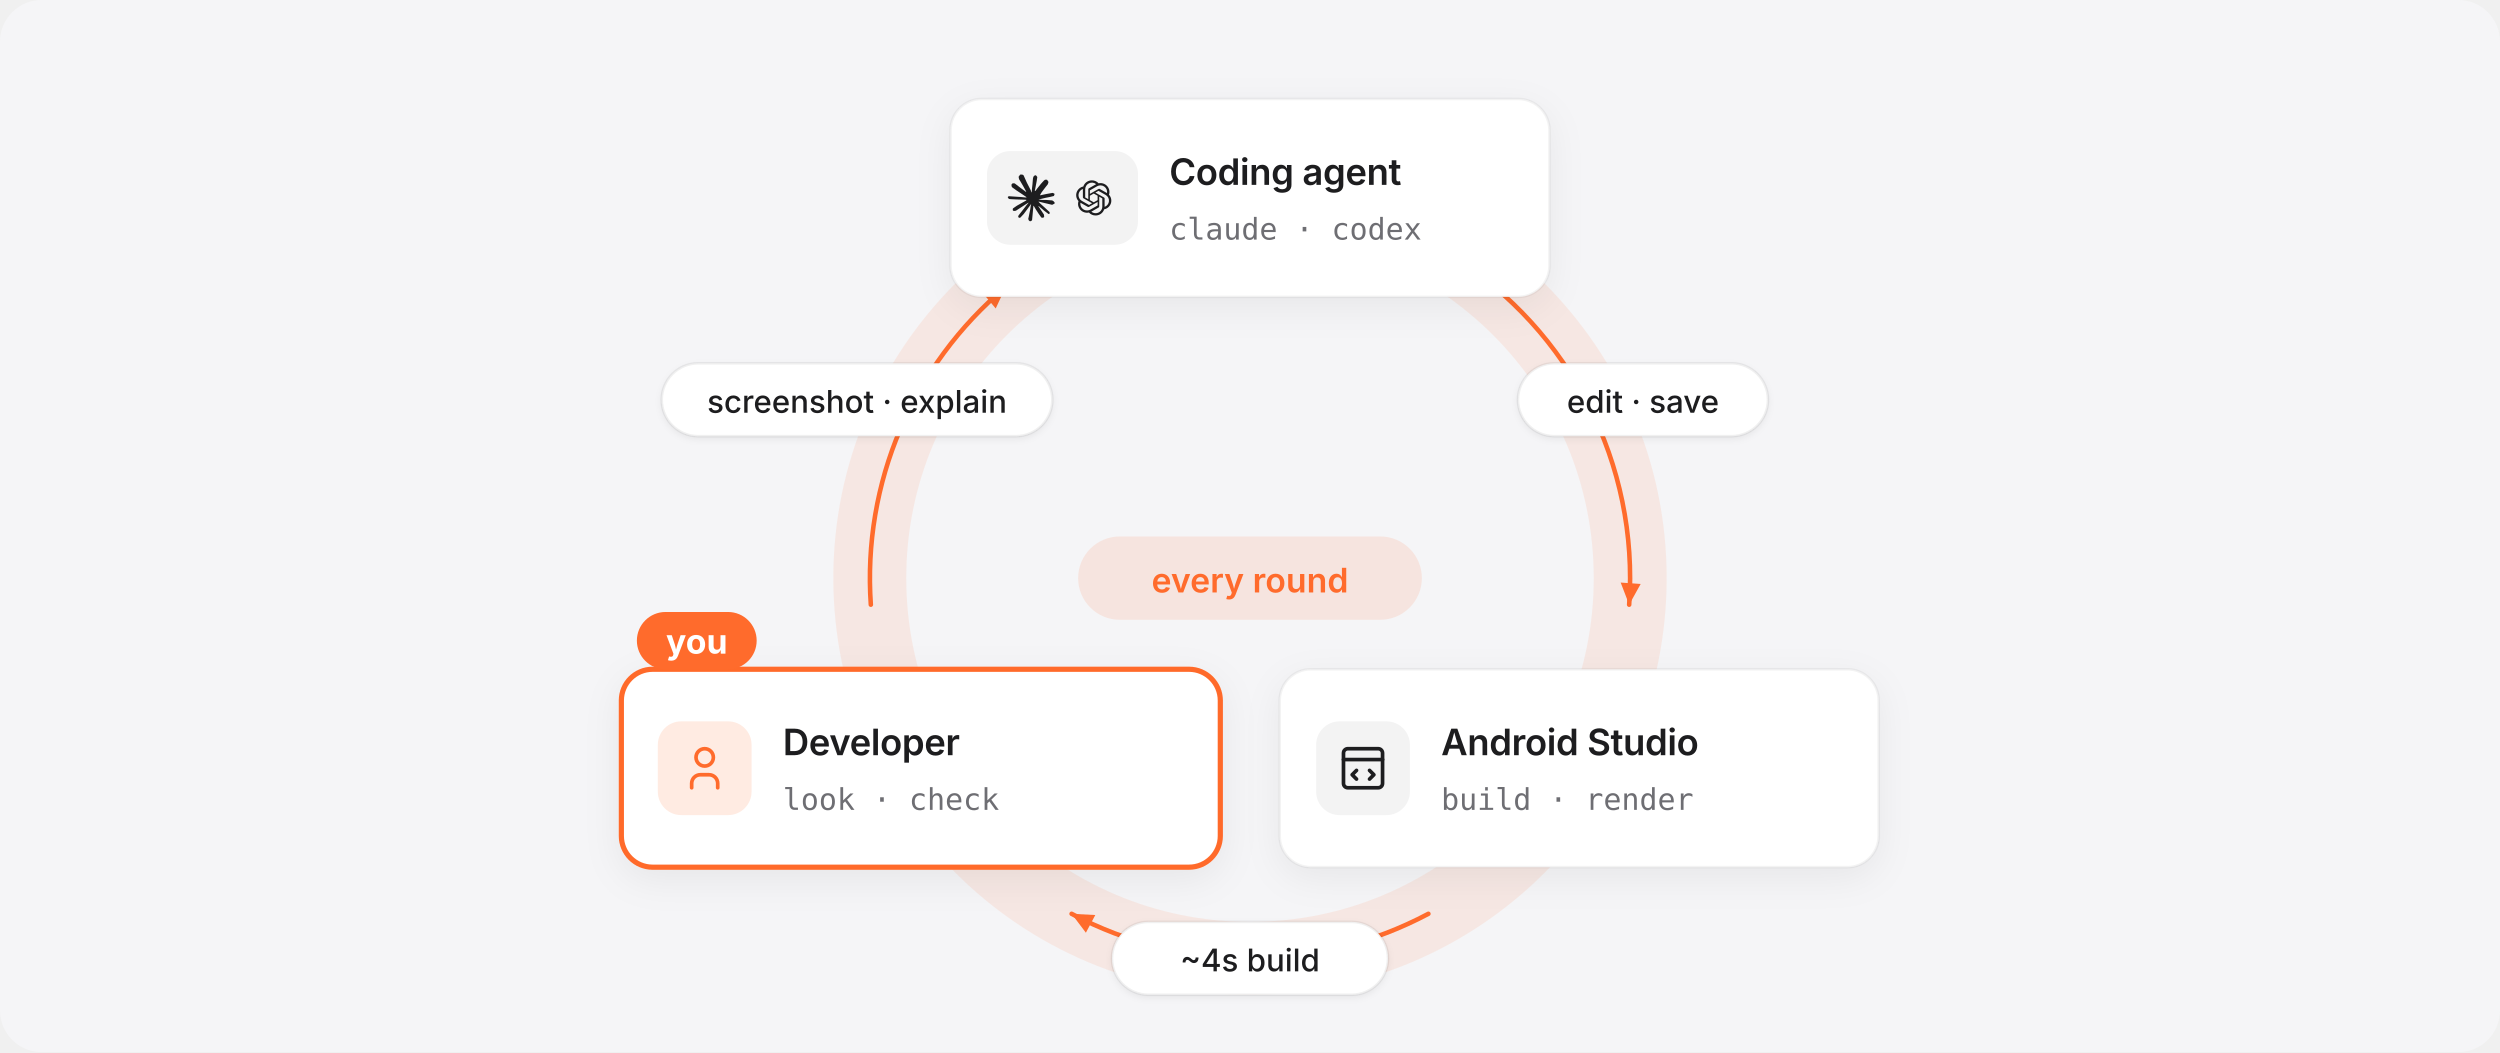
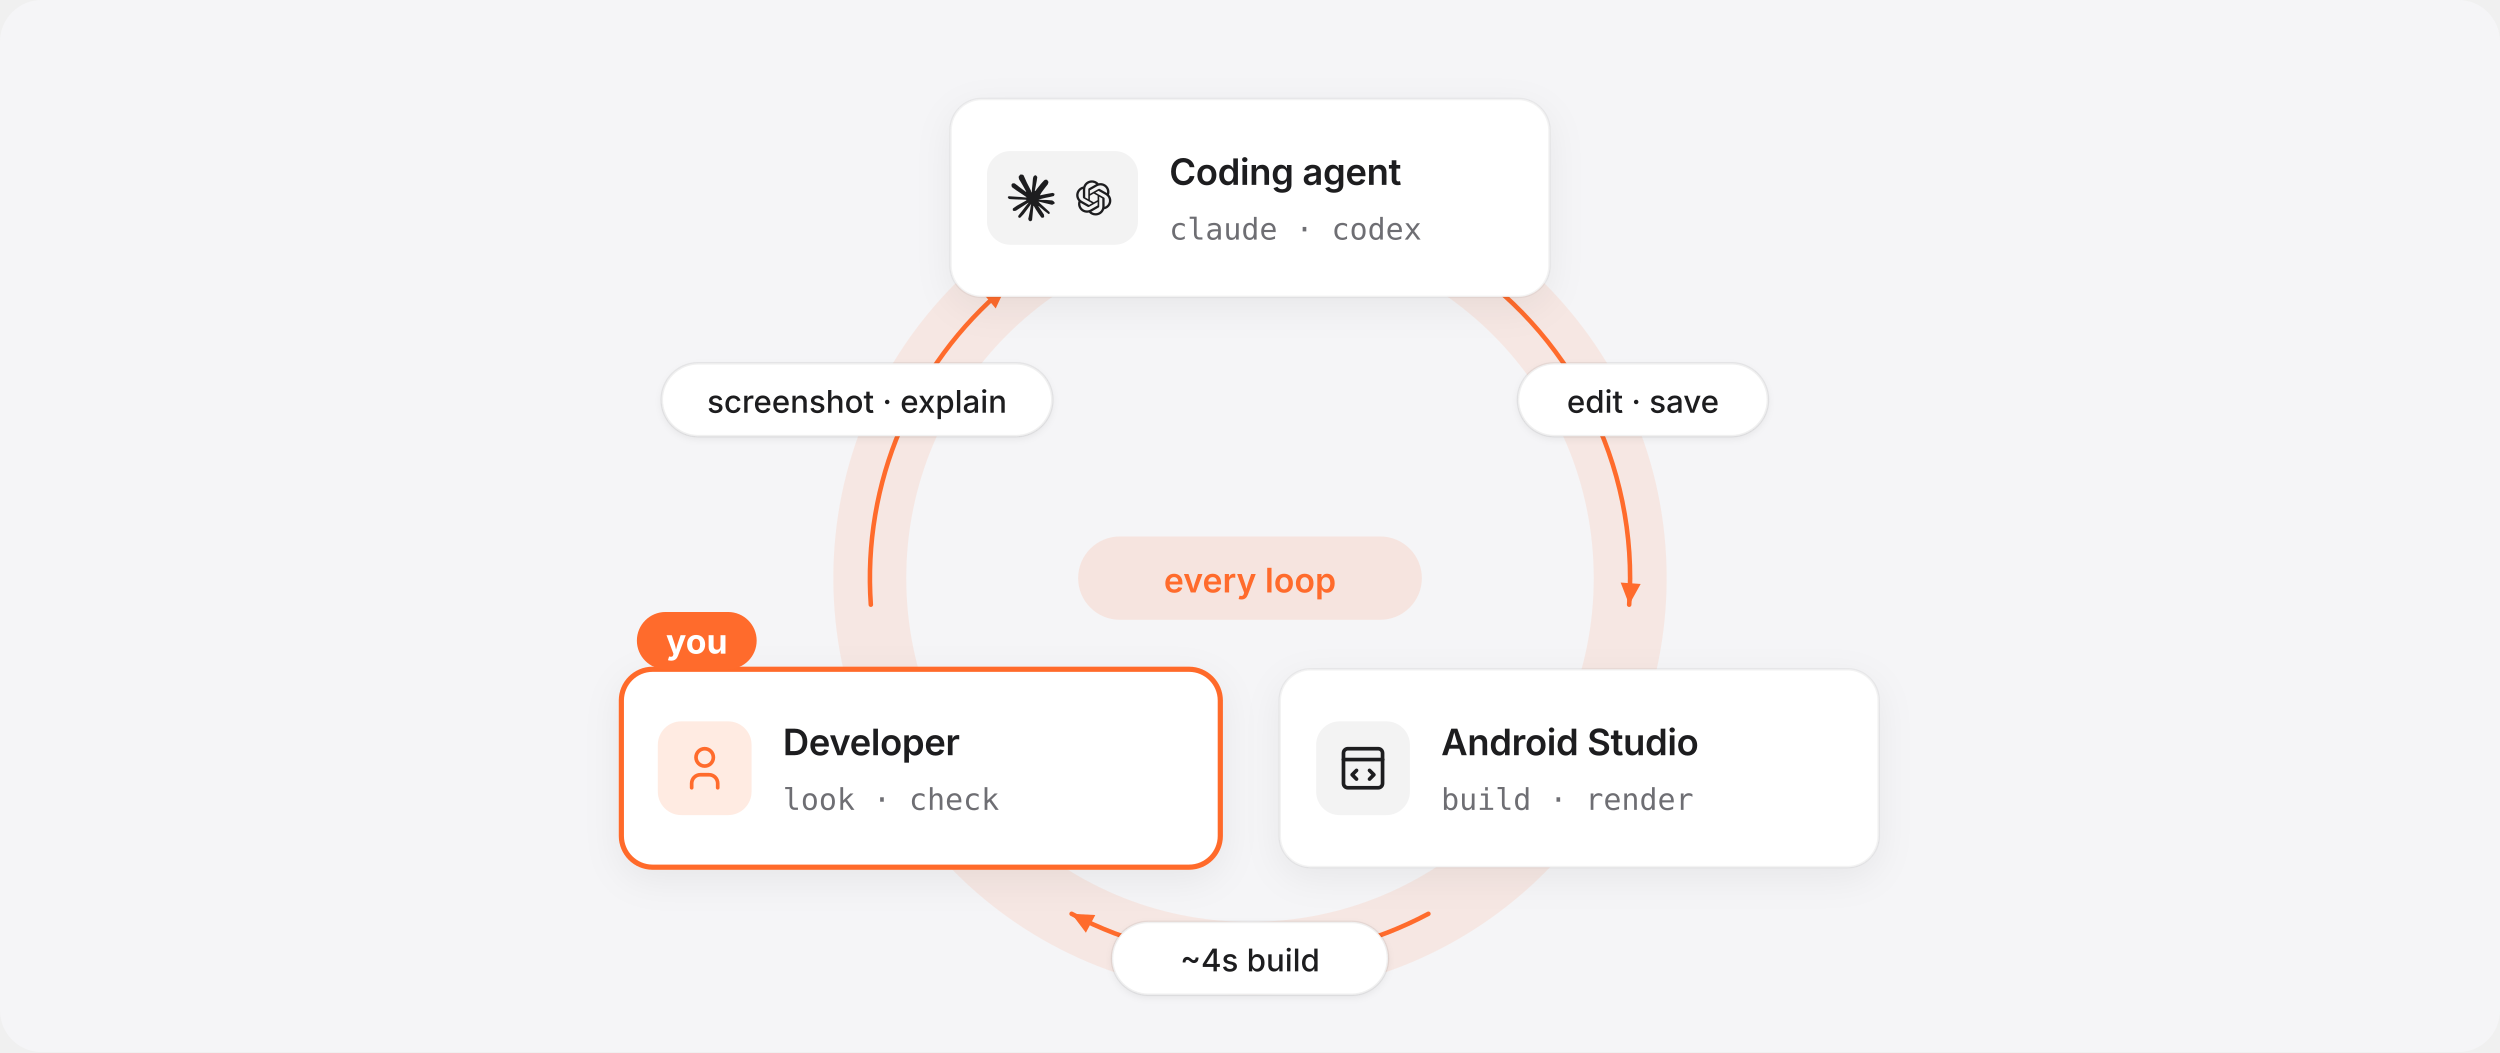
<svg xmlns="http://www.w3.org/2000/svg" viewBox="0 0 960 404" width="960" height="404" role="img" aria-labelledby="loop-title loop-desc" xml:lang="en">
  <defs>
    <style>
      .ring { fill: none; stroke-opacity: .10; stroke-width: 28; }
      .t { font-size: 18px !important; } .s { font-size: 14px !important; } .c, .l { font-size: 15px !important; } .b { font-size: 16px !important; }
      .t, .s, .c, .l, .b { font-family: -apple-system, BlinkMacSystemFont, "Apple SD Gothic Neo", "Segoe UI", system-ui, sans-serif !important; }
      .s { font-family: ui-monospace, "SF Mono", SFMono-Regular, Menlo, monospace !important; }
      .warm { fill: none; stroke: #ff6b2c; stroke-width: 1.75; stroke-linecap: round; stroke-linejoin: round; }
      .ring { fill: none; stroke: #007aff; stroke-opacity: .10; stroke-width: 28; }
      .t { font-size: 18px !important; } .s { font-size: 14px !important; } .c, .l { font-size: 15px !important; } .b { font-size: 16px !important; }
      .t { font: 600 14px -apple-system, BlinkMacSystemFont, "Apple SD Gothic Neo", "Segoe UI", system-ui, sans-serif; fill: #1d1d1f; letter-spacing: -.01em; }
      .s { font: 400 11.5px ui-monospace, "SF Mono", SFMono-Regular, Menlo, monospace; fill: #6e6e73; }
      .l { font: 500 12px -apple-system, BlinkMacSystemFont, "Apple SD Gothic Neo", "Segoe UI", system-ui, sans-serif; fill: #6e6e73; }
      .c { font: 500 12px -apple-system, BlinkMacSystemFont, "Apple SD Gothic Neo", "Segoe UI", system-ui, sans-serif; fill: #1d1d1f; }
      .b { font: 600 13px -apple-system, BlinkMacSystemFont, "Apple SD Gothic Neo", "Segoe UI", system-ui, sans-serif; fill: #007aff; }
      .card { fill: #fff; stroke: rgba(0, 0, 0, .05); filter: url(#shadow); }
      .chip { fill: #fff; stroke: rgba(0, 0, 0, .06); filter: url(#shadow-s); }
      .tile { fill: rgba(0, 0, 0, .05); }
      .loop { fill: none; stroke: #007aff; stroke-width: 1.75; stroke-linecap: round; stroke-linejoin: round; }
      .hand { fill: none; stroke: #aeaeb2; stroke-width: 1.5; stroke-linecap: round; }
    </style>
    <filter id="shadow" x="-20%" y="-40%" width="140%" height="190%">
      <feDropShadow dx="0" dy="1" stdDeviation="1" flood-color="#000" flood-opacity=".05" />
      <feDropShadow dx="0" dy="4" stdDeviation="7" flood-color="#000" flood-opacity=".06" />
    </filter>
    <filter id="shadow-s" x="-20%" y="-50%" width="140%" height="200%">
      <feDropShadow dx="0" dy="1" stdDeviation="1.5" flood-color="#000" flood-opacity=".07" />
    </filter>
    <marker id="arrow-loop" viewBox="0 0 10 10" refX="9" refY="5" markerWidth="11" markerHeight="11" markerUnits="userSpaceOnUse" orient="auto">
      <path d="M1.5 1.5 L9 5 L1.5 8.5 z" fill="#007aff" />
    </marker>
    <marker id="arrow-hand" viewBox="0 0 10 10" refX="9" refY="5" markerWidth="11" markerHeight="11" markerUnits="userSpaceOnUse" orient="auto">
      <path d="M1.5 1.5 L9 5 L1.5 8.5 z" fill="#aeaeb2" />
    </marker>
    <marker id="arrow-warm" viewBox="0 0 10 10" refX="9" refY="5" markerWidth="11" markerHeight="11" markerUnits="userSpaceOnUse" orient="auto">
      <path d="M1.5 1.5 L9 5 L1.5 8.5 z" fill="#ff6b2c" />
    </marker>
  </defs>
  <rect width="960" height="404" rx="16" fill="#f5f5f7" />
  <circle class="ring" cx="480" cy="222" r="146" style="stroke: #ff6b2c" />
  <path class="warm" d="M557.4 98.2 A146 146 0 0 1 625.6 232.2" marker-end="url(#arrow-warm)" />
  <path class="warm" d="M548.5 350.9 A146 146 0 0 1 411.5 350.9" marker-end="url(#arrow-warm)" />
  <path class="warm" d="M334.4 232.2 A146 146 0 0 1 386.2 110.2" marker-end="url(#arrow-warm)" />
  <rect class="chip" x="582.9" y="139.5" width="96" height="28" rx="14" />
  <text class="c" x="630.9" y="158.5" text-anchor="middle">edit · save</text>
  <rect class="chip" x="427.0" y="354.0" width="106" height="28" rx="14" />
  <text class="c" x="480.0" y="373.0" text-anchor="middle">~4s build</text>
  <rect class="chip" x="254.1" y="139.5" width="150" height="28" rx="14" />
  <text class="c" x="329.1" y="158.5" text-anchor="middle">screenshot · explain</text>
  <rect x="414.0" y="206" width="132" height="32" rx="16" fill="rgba(255, 107, 44, .12)" />
-   <text class="b" x="480" y="227.5" text-anchor="middle" style="fill: #ff6b2c">every round</text>
+   <text class="b" x="480" y="227.5" text-anchor="middle" style="fill: #ff6b2c">every loop</text>
  <rect class="card" x="365.0" y="38.0" width="230" height="76" rx="12" />
  <rect class="tile" x="379.0" y="58.0" width="58" height="36" rx="9" />
  <svg x="387.0" y="67.0" width="18" height="18" viewBox="0 0 24 24" aria-hidden="true">
    <path d="M4.709 15.955l4.72-2.647.08-.23-.08-.128H9.2l-.79-.048-2.698-.073-2.339-.097-2.266-.122-.571-.121L0 11.784l.055-.352.48-.321.686.06 1.52.103 2.278.158 1.652.097 2.449.255h.389l.055-.157-.134-.098-.103-.097-2.358-1.596-2.552-1.688-1.336-.972-.724-.491-.364-.462-.158-1.008.656-.722.881.06.225.061.893.686 1.908 1.476 2.491 1.833.365.304.145-.103.019-.073-.164-.274-1.355-2.446-1.446-2.49-.644-1.032-.17-.619a2.97 2.97 0 01-.104-.729L6.283.134 6.696 0l.996.134.42.364.62 1.414 1.002 2.229 1.555 3.03.456.898.243.832.091.255h.158V9.01l.128-1.706.237-2.095.23-2.695.08-.76.376-.91.747-.492.584.28.48.685-.067.444-.286 1.851-.559 2.903-.364 1.942h.212l.243-.242.985-1.306 1.652-2.064.73-.82.85-.904.547-.431h1.033l.76 1.129-.34 1.166-1.064 1.347-.881 1.142-1.264 1.7-.79 1.36.073.11.188-.02 2.856-.606 1.543-.28 1.841-.315.833.388.091.395-.328.807-1.969.486-2.309.462-3.439.813-.042.03.049.061 1.549.146.662.036h1.622l3.02.225.79.522.474.638-.079.485-1.215.62-1.64-.389-3.829-.91-1.312-.329h-.182v.11l1.093 1.068 2.006 1.81 2.509 2.33.127.578-.322.455-.34-.049-2.205-1.657-.851-.747-1.926-1.62h-.128v.17l.444.649 2.345 3.521.122 1.08-.17.353-.608.213-.668-.122-1.374-1.925-1.415-2.167-1.143-1.943-.14.08-.674 7.254-.316.37-.729.28-.607-.461-.322-.747.322-1.476.389-1.924.315-1.53.286-1.9.17-.632-.012-.042-.14.018-1.434 1.967-2.18 2.945-1.726 1.845-.414.164-.717-.37.067-.662.401-.589 2.388-3.036 1.44-1.882.93-1.086-.006-.158h-.055L4.132 18.56l-1.13.146-.487-.456.061-.746.231-.243 1.908-1.312-.006.006z" fill="#1d1d1f" />
  </svg>
  <svg x="411.0" y="67.0" width="18" height="18" viewBox="0 0 24 24" aria-hidden="true">
    <path d="M19.811 10.367a4.404 4.404 0 0 0-.388-3.683 4.623 4.623 0 0 0-4.947-2.176 4.488 4.488 0 0 0-1.55-1.12A4.598 4.598 0 0 0 11.046 3c-.975 0-1.922.298-2.714.866a4.563 4.563 0 0 0-1.676 2.272 4.576 4.576 0 0 0-1.755.765 4.494 4.494 0 0 0-1.282 1.411 4.469 4.469 0 0 0-.593 2.75 4.508 4.508 0 0 0 1.163 2.57 4.497 4.497 0 0 0-.211 1.883A4.592 4.592 0 0 0 6.69 19.2c.889.394 1.88.495 2.832.293.428.478.958.86 1.55 1.119a4.596 4.596 0 0 0 1.882.388c.974 0 1.926-.298 2.713-.866a4.553 4.553 0 0 0 1.675-2.277 4.564 4.564 0 0 0 3.038-2.176 4.47 4.47 0 0 0 .593-2.75 4.476 4.476 0 0 0-1.163-2.564Zm-6.816 9.452c-.907 0-1.613-.276-2.223-.782.028-.017.074-.039.108-.061l3.63-2.07a.56.56 0 0 0 .217-.213.594.594 0 0 0 .08-.293v-5.05l1.533.878s.017.011.023.017c0 .005.006.017.012.022v4.184c0 1.895-1.602 3.374-3.38 3.374v-.006Zm-7.382-3.093a3.3 3.3 0 0 1-.404-2.26c.028.017.074.045.108.062l3.63 2.069c.092.05.195.079.297.079a.614.614 0 0 0 .297-.08l4.434-2.524V15.85c0 .006-.011.017-.017.022l-3.67 2.092a3.475 3.475 0 0 1-2.594.338 3.405 3.405 0 0 1-2.075-1.57l-.006-.005Zm-.957-7.822a3.39 3.39 0 0 1 1.778-1.478v4.262c0 .101.029.202.08.292a.56.56 0 0 0 .217.214l4.434 2.525-1.533.877s-.017.006-.023.011H9.58l-3.67-2.092a3.382 3.382 0 0 1-1.59-2.046 3.347 3.347 0 0 1 .336-2.559v-.006ZM17.269 11.8l-4.434-2.524 1.533-.872s.017-.006.023-.011h.028l3.671 2.092c.564.32 1.02.792 1.323 1.36a3.35 3.35 0 0 1 .376 1.845 3.337 3.337 0 0 1-.69 1.754c-.393.512-.923.9-1.533 1.12V12.3a.594.594 0 0 0-.08-.293.561.561 0 0 0-.217-.213v.005Zm1.528-2.271s-.074-.045-.108-.062l-3.631-2.07a.598.598 0 0 0-.593 0l-4.434 2.525V8.145c0-.005.011-.017.017-.022l3.67-2.092a3.441 3.441 0 0 1 3.66.152 3.4 3.4 0 0 1 1.197 1.468c.25.59.325 1.242.216 1.872l.006.006Zm-9.604 3.12-1.533-.877s-.017-.011-.023-.017a.042.042 0 0 0-.012-.022V7.549a3.364 3.364 0 0 1 1.973-3.053 3.445 3.445 0 0 1 3.636.461c-.028.017-.074.04-.108.062l-3.631 2.07a.594.594 0 0 0-.296.506v5.049l-.006.005Zm.832-1.77 1.972-1.125 1.972 1.124v2.25l-1.972 1.124-1.972-1.125v-2.249Z" fill="#1d1d1f" />
  </svg>
  <text class="t" x="449.0" y="71.0">Coding agent</text>
  <text class="s" x="449.0" y="92.0">claude · codex</text>
  <rect class="card" x="491.4" y="257.0" width="230" height="76" rx="12" />
  <rect class="tile" x="505.4" y="277.0" width="36" height="36" rx="9" />
  <svg x="513.4" y="285.0" width="20" height="20" viewBox="0 0 24 24" fill="none" stroke="#1d1d1f" stroke-width="1.7" stroke-linecap="round" stroke-linejoin="round" aria-hidden="true">
    <path d="M3 5a2 2 0 0 1 2 -2h14a2 2 0 0 1 2 2v14a2 2 0 0 1 -2 2h-14a2 2 0 0 1 -2 -2z" />
    <path d="M3 8h18" />
    <path d="M9 13l-2 2l2 2" />
    <path d="M15 13l2 2l-2 2" />
  </svg>
  <text class="t" x="553.4" y="290.0">Android Studio</text>
  <text class="s" x="553.4" y="311.0">build · render</text>
  <rect class="card" x="238.6" y="257.0" width="230" height="76" rx="12" style="stroke: #ff6b2c; stroke-width: 2" />
  <rect class="tile" x="252.6" y="277.0" width="36" height="36" rx="9" style="fill: rgba(255, 107, 44, .14)" />
  <svg x="260.6" y="285.0" width="20" height="20" viewBox="0 0 24 24" fill="none" stroke="#ff6b2c" stroke-width="1.7" stroke-linecap="round" stroke-linejoin="round" aria-hidden="true">
    <path d="M8 7a4 4 0 1 0 8 0a4 4 0 0 0 -8 0" />
    <path d="M6 21v-2a4 4 0 0 1 4 -4h4a4 4 0 0 1 4 4v2" />
  </svg>
  <text class="t" x="300.6" y="290.0">Developer</text>
  <text class="s" x="300.6" y="311.0">look · check</text>
  <rect x="244.56" y="235.0" width="46" height="22" rx="11" fill="#ff6b2c" />
  <text x="267.56" y="251.0" text-anchor="middle" style="font: 700 13px -apple-system, BlinkMacSystemFont, 'Apple SD Gothic Neo', sans-serif; fill: #fff">you</text>
</svg>
